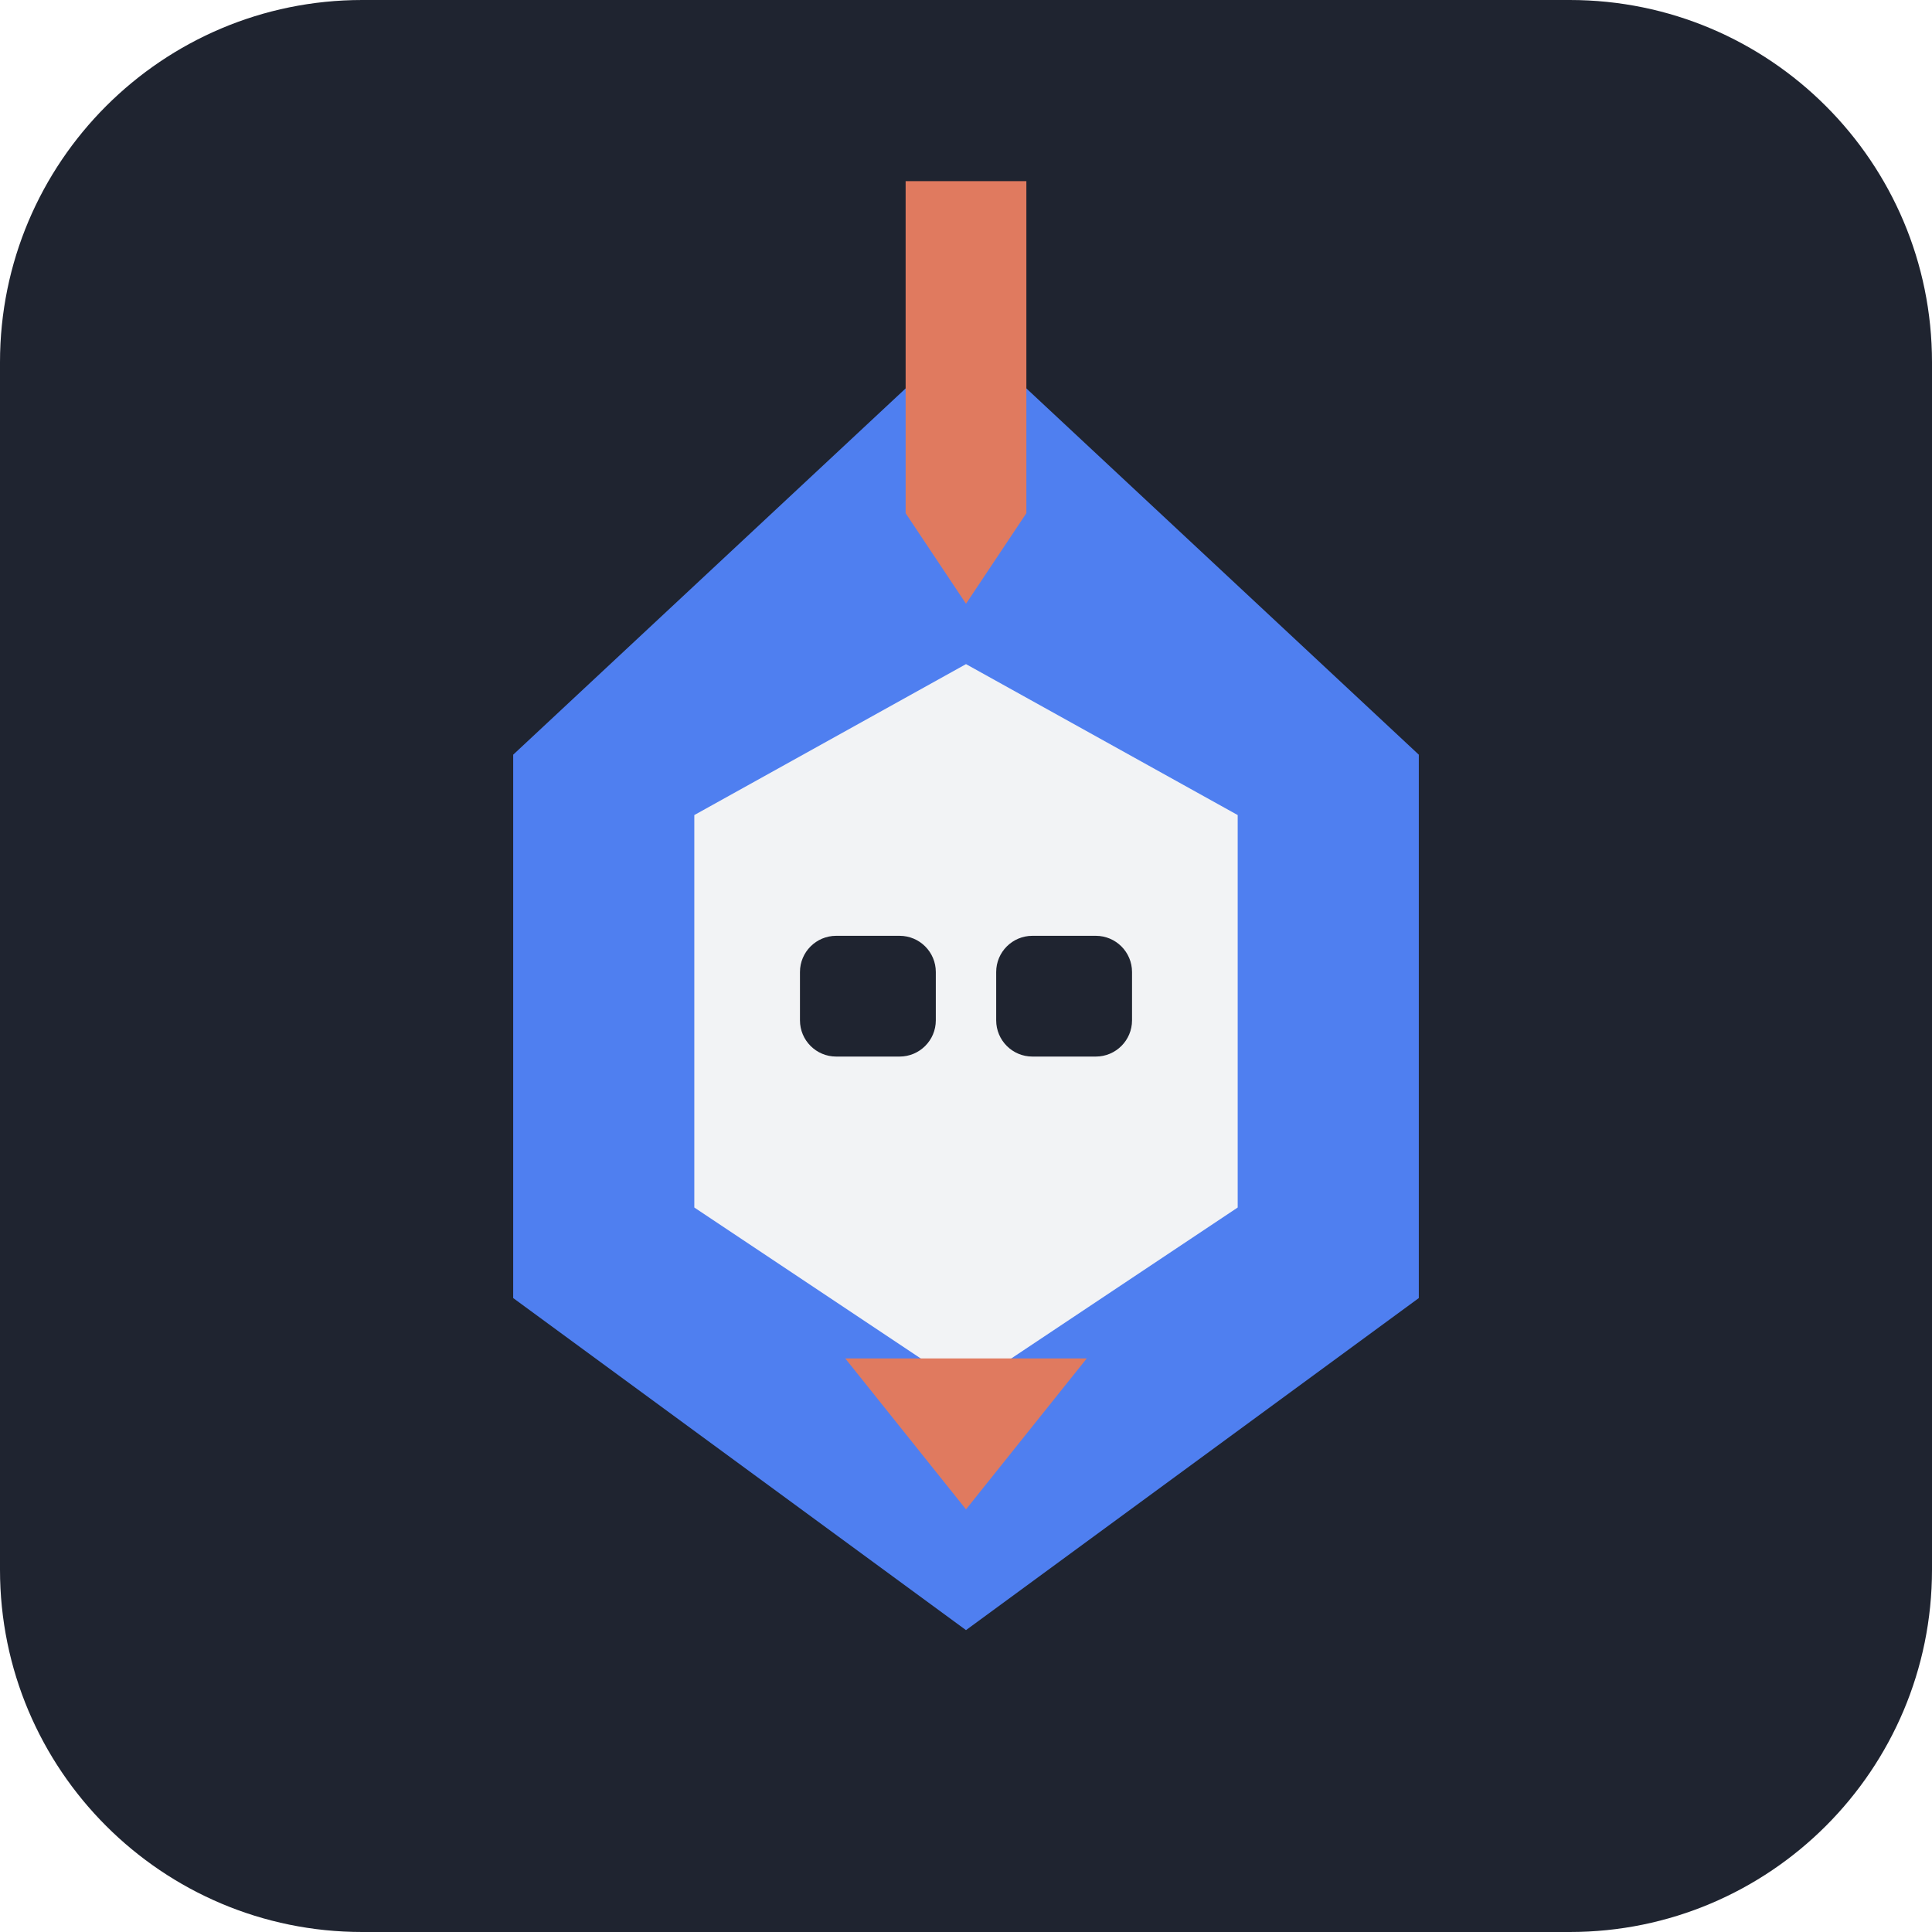
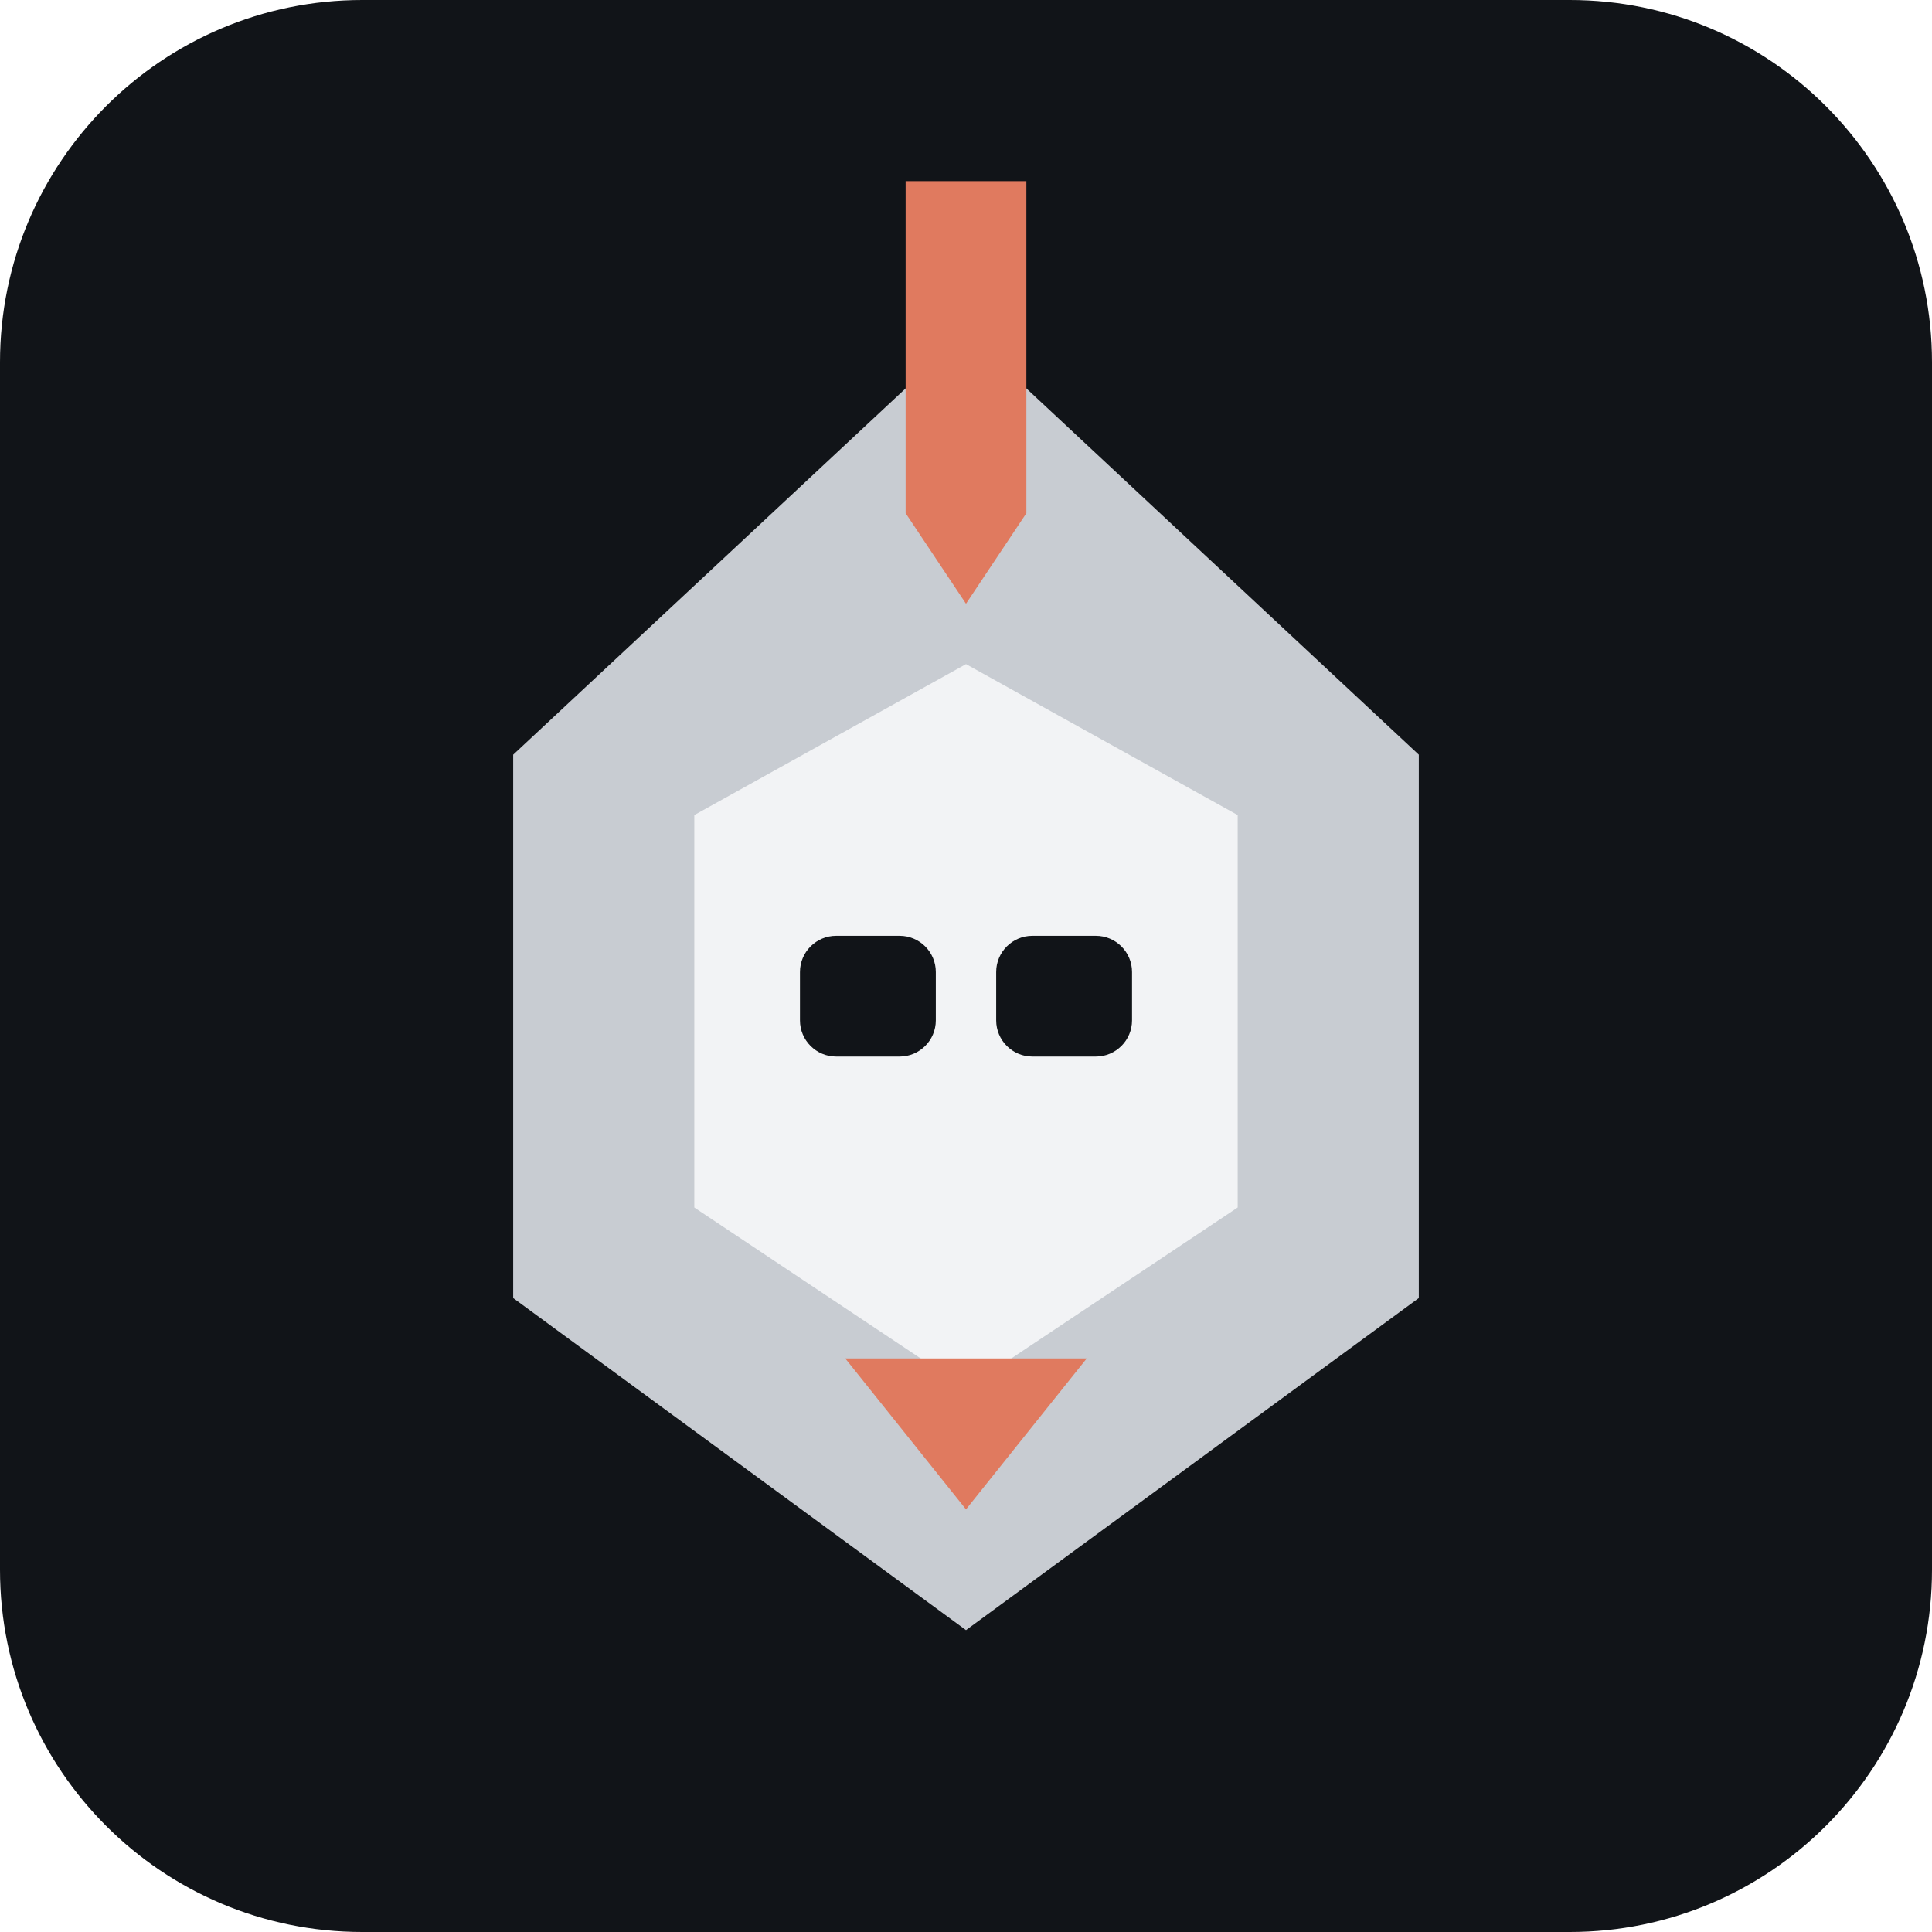
<svg xmlns="http://www.w3.org/2000/svg" viewBox="0 0 64 64" role="img" aria-label="emblème robot Optimus Prime">
-   <rect width="64" height="64" rx="12" fill="#1f2430" />
-   <path d="M17 25 L32 11 L47 25 L47 43 L32 54 L17 43 Z" fill="#4f7ff0" />
+   <rect width="64" height="64" rx="12" fill="#111418" />
+   <path d="M17 25 L32 11 L47 25 L47 43 L32 54 L17 43 Z" fill="#c8ccd2" />
  <path d="M30 6 h4 v11 l-2 3 l-2 -3 Z" fill="#e07a5f" />
  <path d="M23 27 L32 22 L41 27 L41 40 L32 46 L23 40 Z" fill="#f2f3f5" />
-   <rect x="26.5" y="31" width="4.5" height="4" rx="1.2" fill="#1f2430" />
-   <rect x="33" y="31" width="4.5" height="4" rx="1.2" fill="#1f2430" />
+   <rect x="26.5" y="31" width="4.5" height="4" rx="1.2" fill="#111418" />
+   <rect x="33" y="31" width="4.5" height="4" rx="1.2" fill="#111418" />
  <path d="M28 45 h8 l-4 5 Z" fill="#e07a5f" />
</svg>
